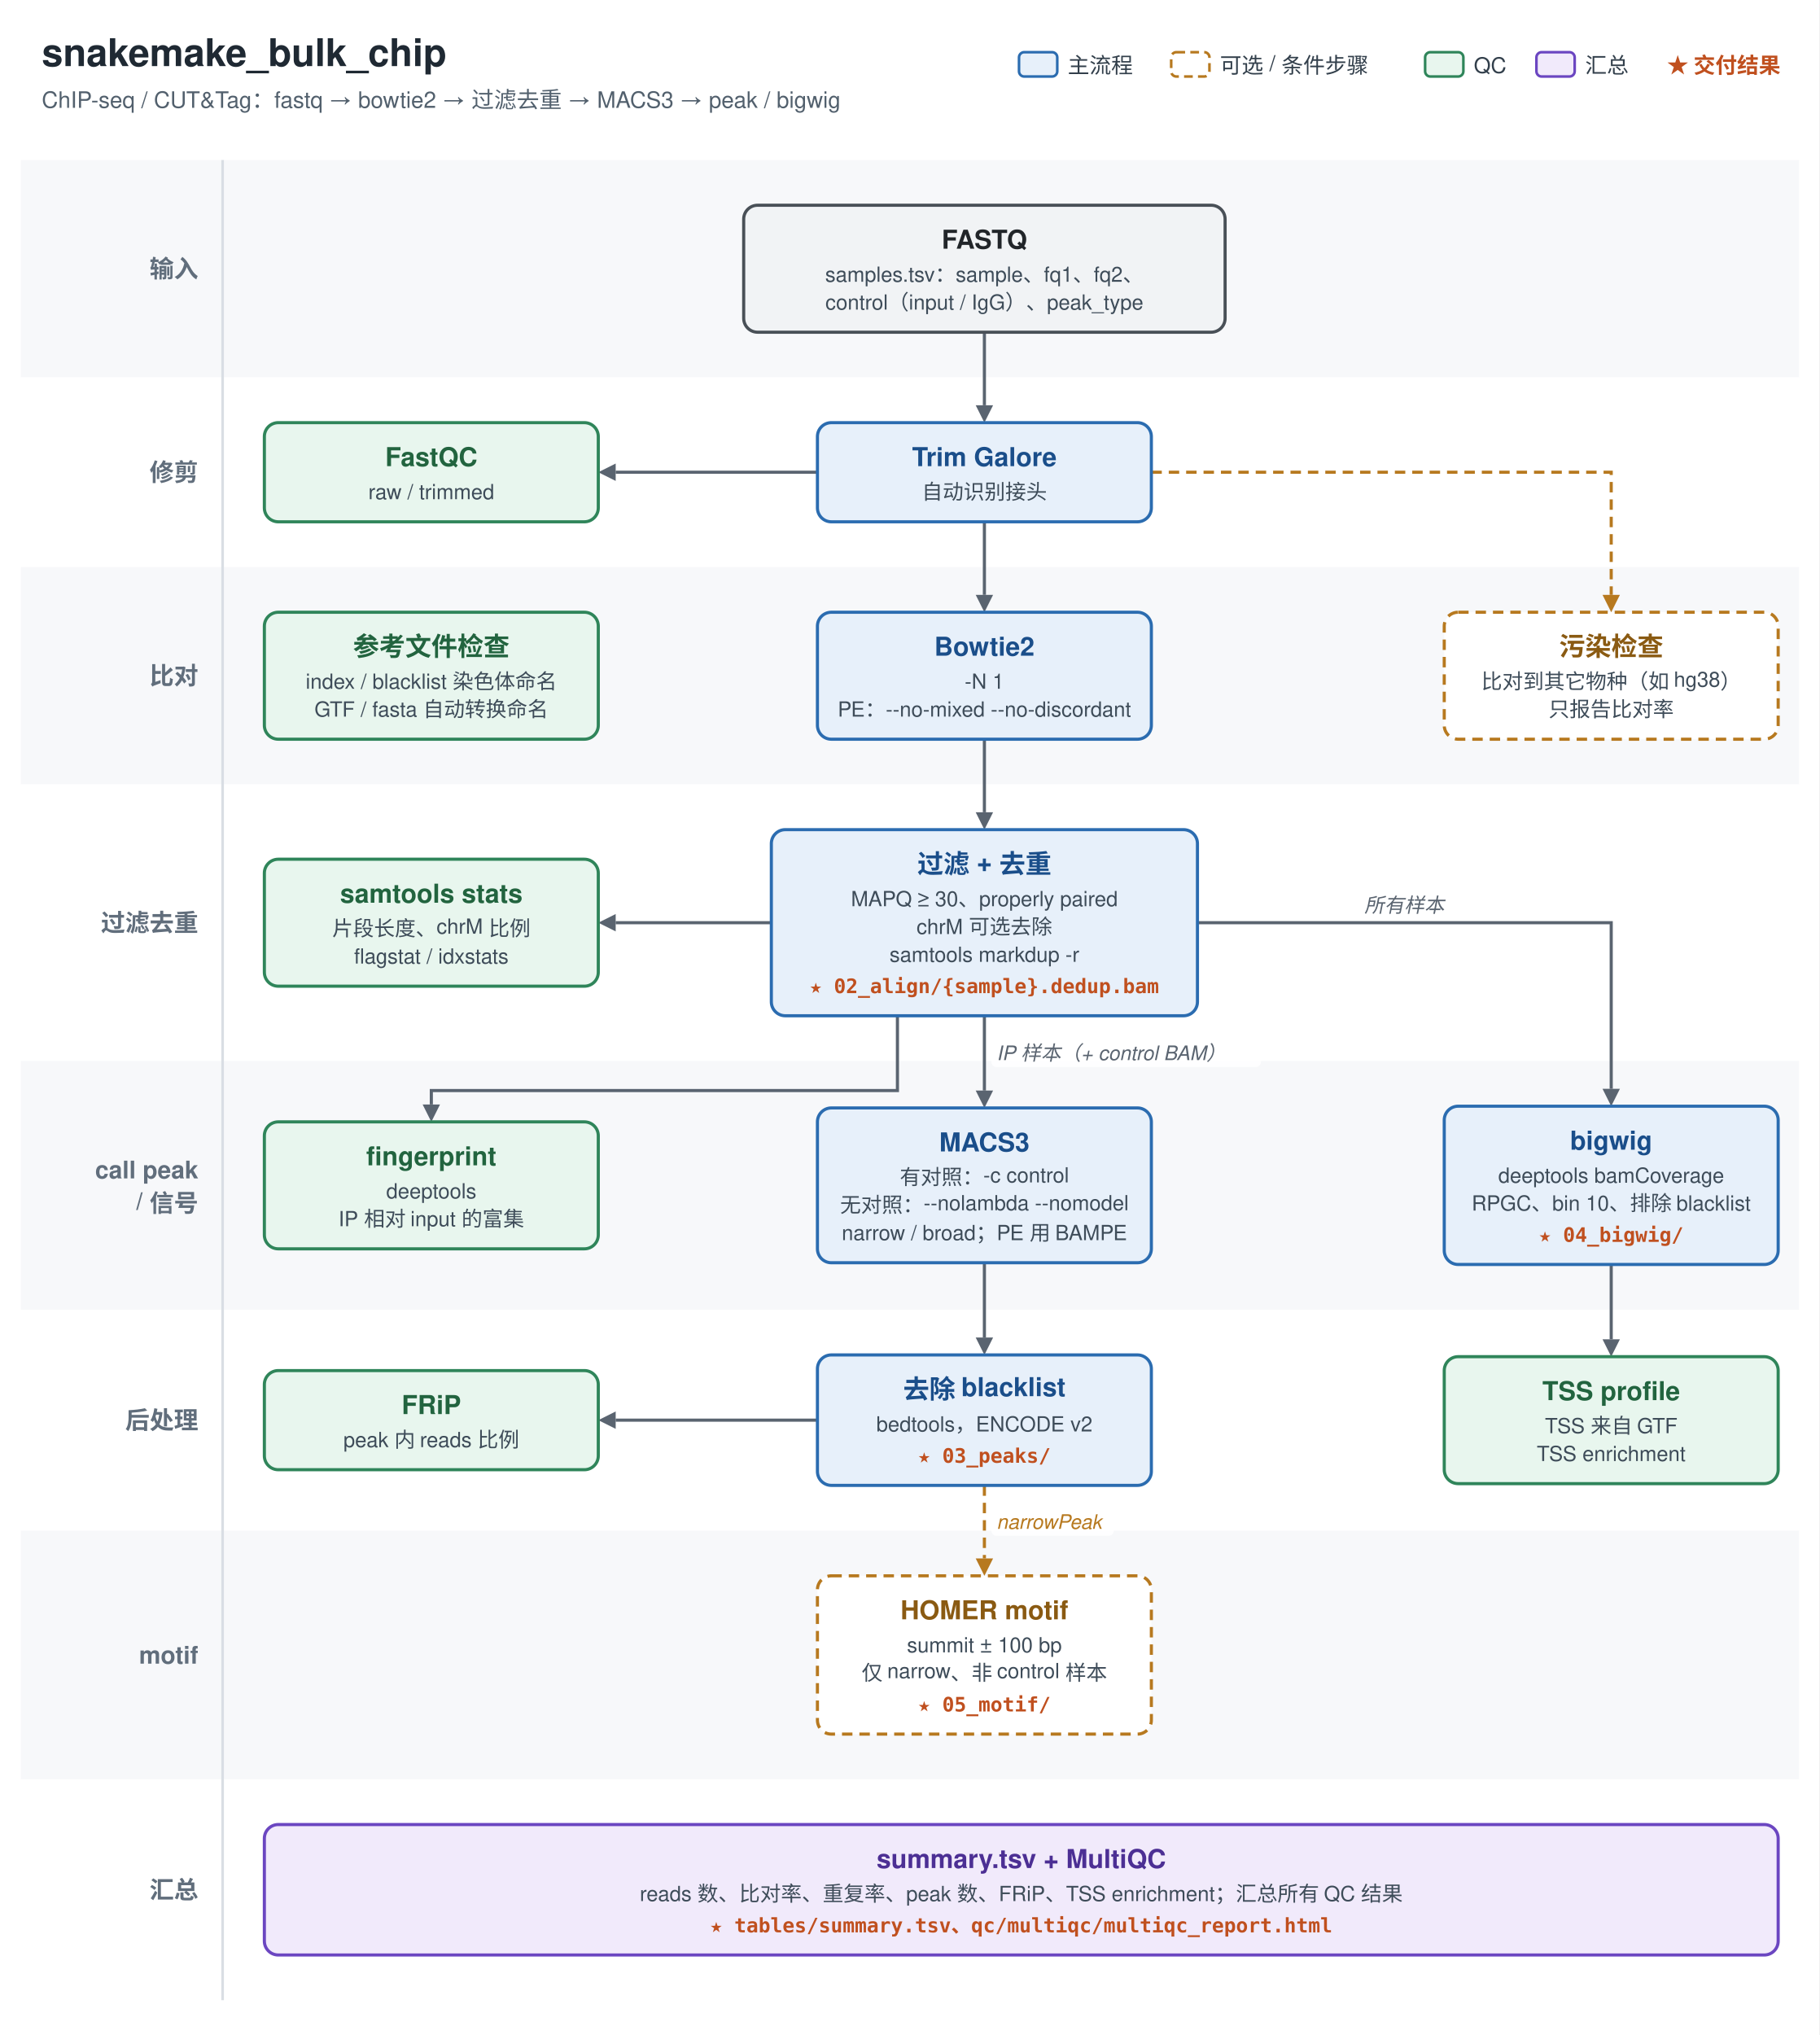
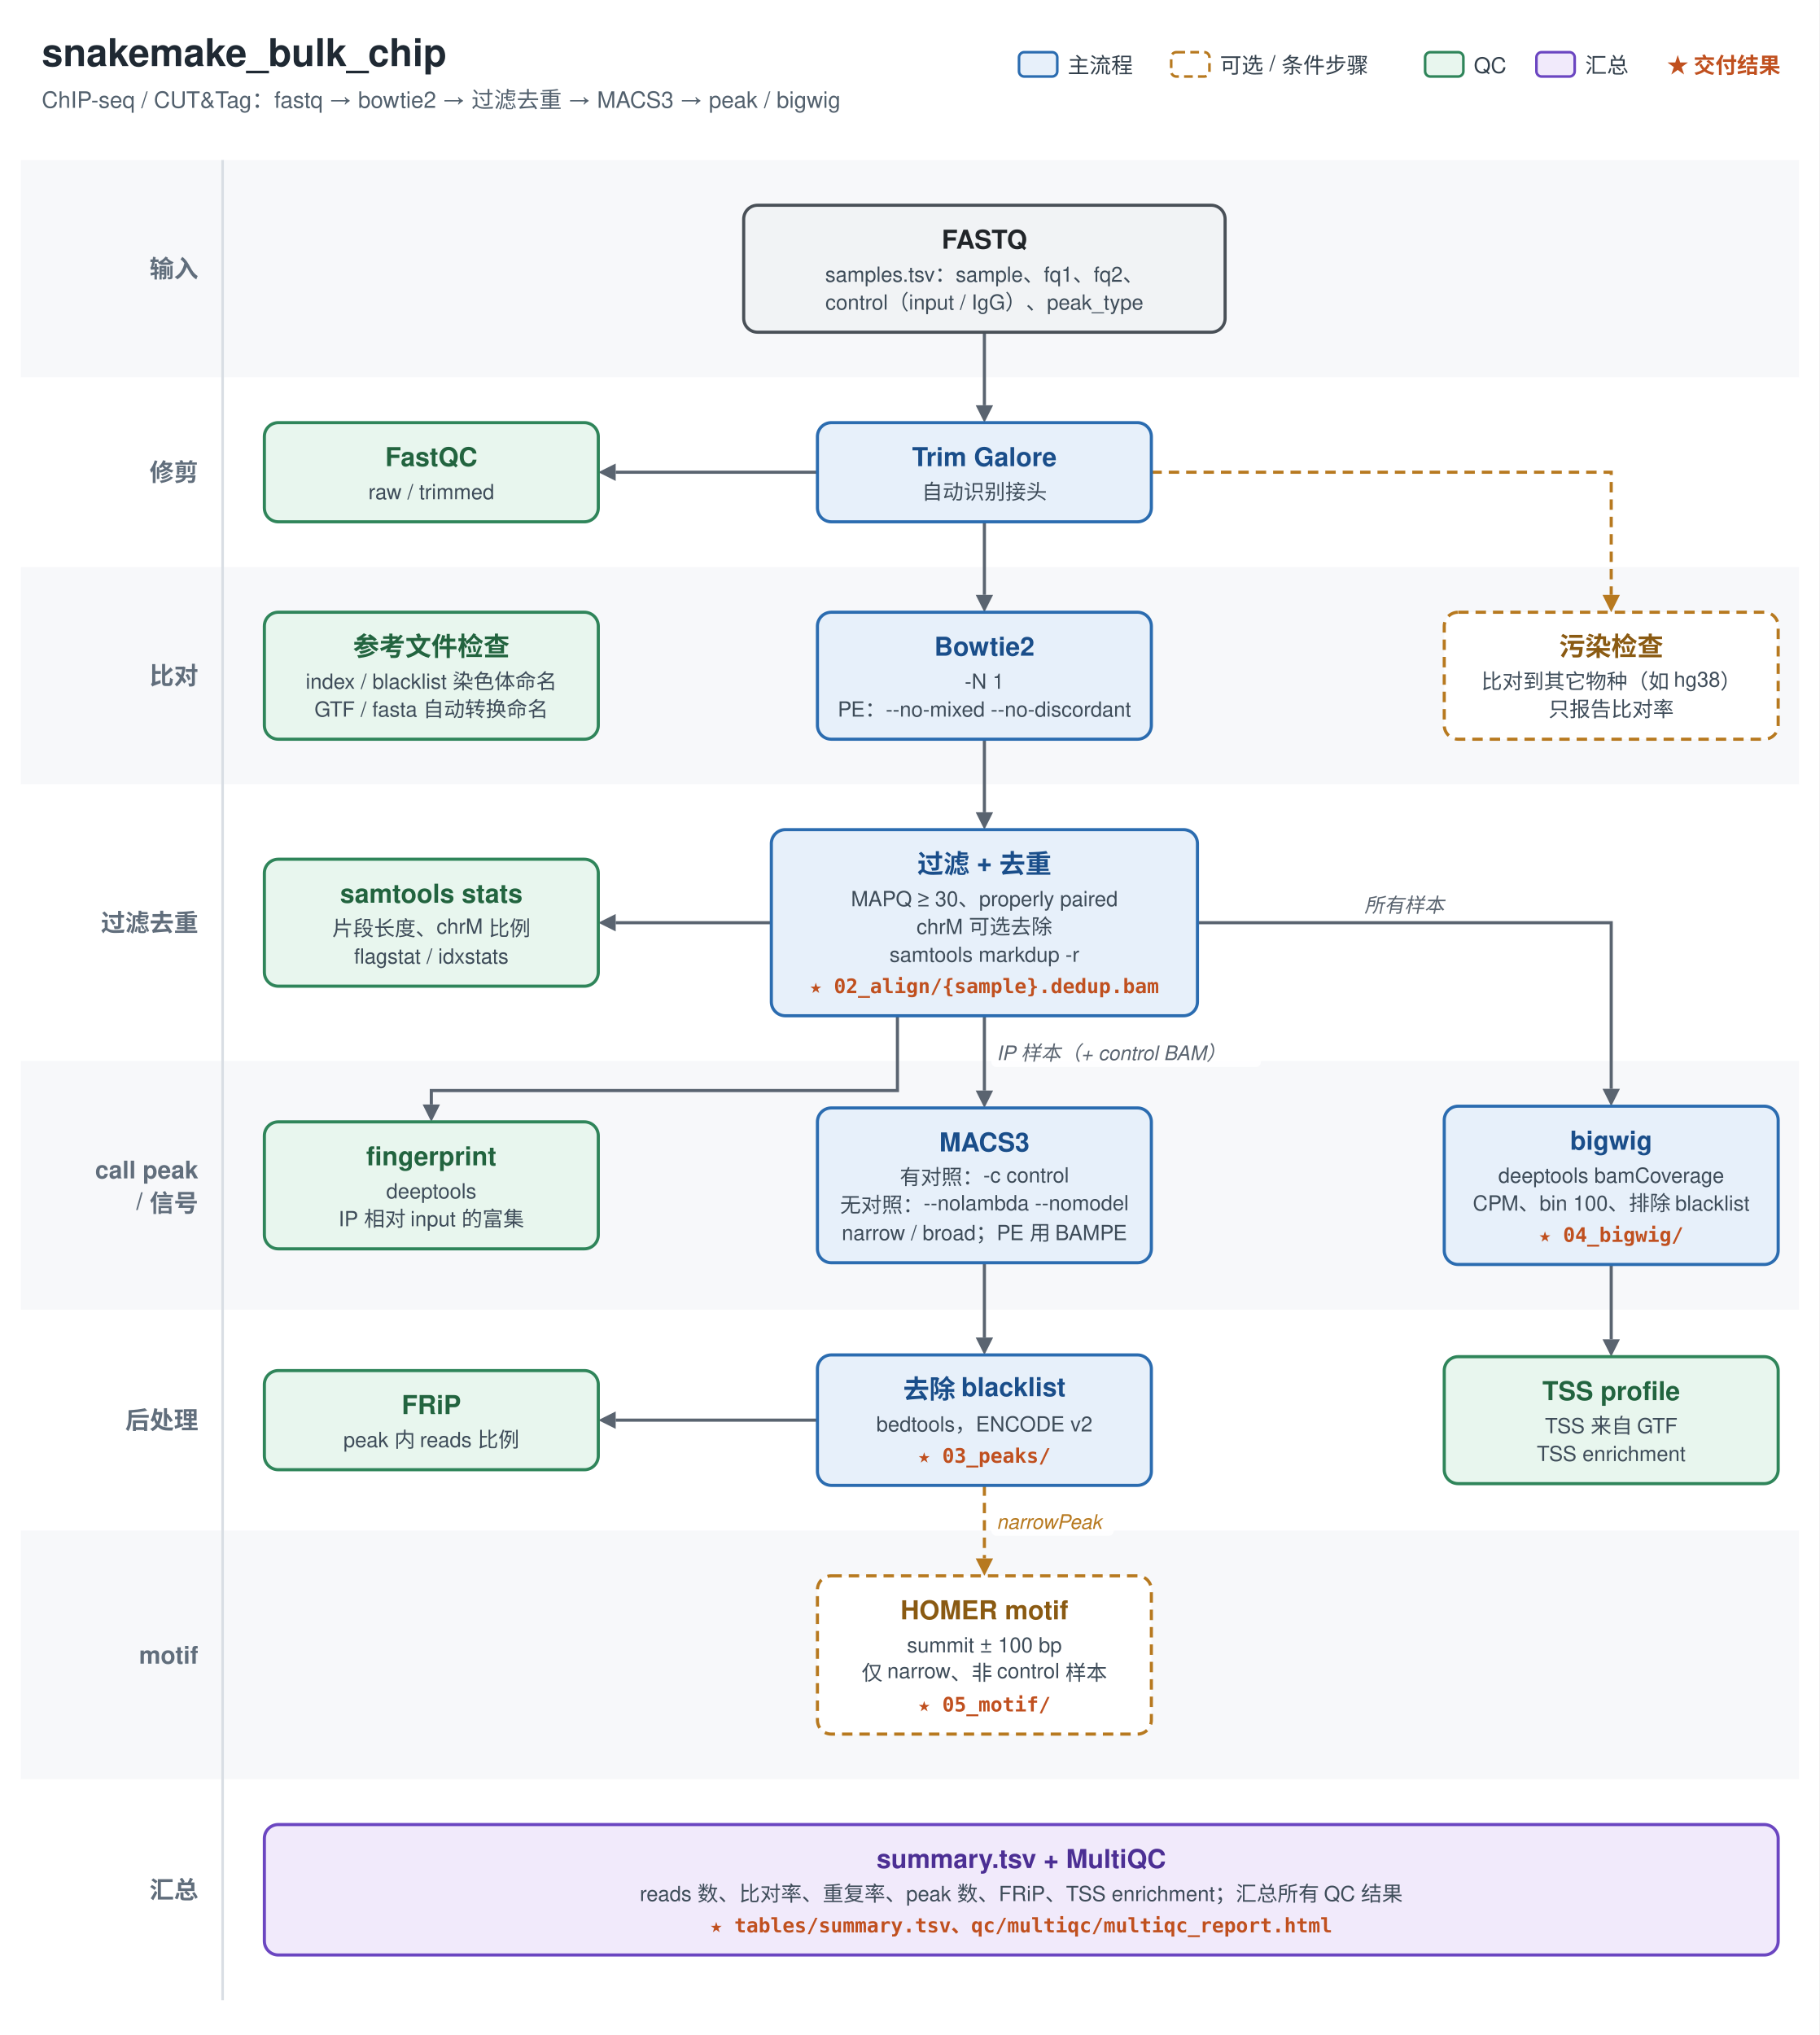
<svg xmlns="http://www.w3.org/2000/svg" width="1046" height="1170" viewBox="0 0 1046 1170" font-family="Helvetica, Arial, 'PingFang SC', 'Microsoft YaHei', 'Noto Sans CJK SC', 'WenQuanYi Micro Hei', sans-serif">
  <rect width="100%" height="100%" fill="#FFFFFF" />
  <text x="24" y="38" font-size="22" font-weight="700" fill="#1F2933">snakemake_bulk_chip</text>
  <text x="24" y="62" font-size="13" fill="#52606D">ChIP-seq / CUT&amp;Tag：fastq → bowtie2 → 过滤去重 → MACS3 → peak / bigwig</text>
  <rect x="585.9" y="30" width="22" height="14" rx="3" fill="#E7F0FA" stroke="#2B6CB0" stroke-width="1.5" />
  <text x="613.9" y="42" font-size="12.5" fill="#323F4B">主流程</text>
  <rect x="673.4" y="30" width="22" height="14" rx="3" fill="#FFFFFF" stroke="#B7791F" stroke-width="1.5" stroke-dasharray="5 3" />
  <text x="701.4" y="42" font-size="12.5" fill="#323F4B">可选 / 条件步骤</text>
  <rect x="819.4" y="30" width="22" height="14" rx="3" fill="#E8F6EE" stroke="#2F855A" stroke-width="1.5" />
  <text x="847.4" y="42" font-size="12.5" fill="#323F4B">QC</text>
  <rect x="883.4" y="30" width="22" height="14" rx="3" fill="#F1EAFB" stroke="#6B46C1" stroke-width="1.5" />
  <text x="911.4" y="42" font-size="12.5" fill="#323F4B">汇总</text>
  <text x="958.4" y="42" font-size="12.5" fill="#C0501F" font-weight="700">★ 交付结果</text>
  <rect x="12" y="92" width="1022.4" height="125" fill="#F7F8FA" />
  <text x="114" y="159.5" text-anchor="end" font-size="14" font-weight="700" fill="#616E7C">输入</text>
  <rect x="12" y="217" width="1022.4" height="109" fill="#FFFFFF" />
  <text x="114" y="276.5" text-anchor="end" font-size="14" font-weight="700" fill="#616E7C">修剪</text>
  <rect x="12" y="326" width="1022.4" height="125" fill="#F7F8FA" />
  <text x="114" y="393.5" text-anchor="end" font-size="14" font-weight="700" fill="#616E7C">比对</text>
  <rect x="12" y="451" width="1022.4" height="159" fill="#FFFFFF" />
  <text x="114" y="535.5" text-anchor="end" font-size="14" font-weight="700" fill="#616E7C">过滤去重</text>
  <rect x="12" y="610" width="1022.4" height="143" fill="#F7F8FA" />
  <text x="114" y="677.5" text-anchor="end" font-size="14" font-weight="700" fill="#616E7C">call peak</text>
  <text x="114" y="695.5" text-anchor="end" font-size="14" font-weight="700" fill="#616E7C">/ 信号</text>
  <rect x="12" y="753" width="1022.4" height="127" fill="#FFFFFF" />
  <text x="114" y="821.5" text-anchor="end" font-size="14" font-weight="700" fill="#616E7C">后处理</text>
  <rect x="12" y="880" width="1022.4" height="143" fill="#F7F8FA" />
  <text x="114" y="956.5" text-anchor="end" font-size="14" font-weight="700" fill="#616E7C">motif</text>
  <rect x="12" y="1023" width="1022.4" height="127" fill="#FFFFFF" />
  <text x="114" y="1091.5" text-anchor="end" font-size="14" font-weight="700" fill="#616E7C">汇总</text>
  <line x1="128" y1="92" x2="128" y2="1150" stroke="#D9DEE4" stroke-width="1.5" />
  <path d="M566.0,191.0 L566.0,233.0" fill="none" stroke="#5A6470" stroke-width="1.8" />
  <polygon points="566.0,243.0 561.0,233.0 571.0,233.0" fill="#5A6470" />
  <path d="M470.0,271.5 L354.0,271.5" fill="none" stroke="#5A6470" stroke-width="1.8" />
  <polygon points="344.0,271.5 354.0,266.5 354.0,276.5" fill="#5A6470" />
  <path d="M566.0,300.0 L566.0,342.0" fill="none" stroke="#5A6470" stroke-width="1.8" />
  <polygon points="566.0,352.0 561.0,342.0 571.0,342.0" fill="#5A6470" />
  <path d="M662.0,271.5 L926.4,271.5 L926.4,342.0" fill="none" stroke="#B7791F" stroke-width="1.8" stroke-dasharray="6 4" />
  <polygon points="926.4,352.0 921.4,342.0 931.4,342.0" fill="#B7791F" />
  <path d="M566.0,425.0 L566.0,467.0" fill="none" stroke="#5A6470" stroke-width="1.8" />
  <polygon points="566.0,477.0 561.0,467.0 571.0,467.0" fill="#5A6470" />
  <path d="M443.5,530.5 L354.0,530.5" fill="none" stroke="#5A6470" stroke-width="1.8" />
  <polygon points="344.0,530.5 354.0,525.5 354.0,535.5" fill="#5A6470" />
  <path d="M566.0,584.0 L566.0,627.0" fill="none" stroke="#5A6470" stroke-width="1.8" />
  <polygon points="566.0,637.0 561.0,627.0 571.0,627.0" fill="#5A6470" />
  <rect x="570.0" y="597.5" width="155.0" height="16" rx="3" fill="#FFFFFF" opacity="0.92" />
  <text x="573.0" y="609.5" text-anchor="start" font-size="11.5" font-style="italic" fill="#5A6470">IP 样本（+ control BAM）</text>
  <path d="M688.5,530.5 L926.4,530.5 L926.4,626.0" fill="none" stroke="#5A6470" stroke-width="1.8" />
  <polygon points="926.4,636.0 921.4,626.0 931.4,626.0" fill="#5A6470" />
  <rect x="781.5" y="512.5" width="52.0" height="16" rx="3" fill="#FFFFFF" opacity="0.92" />
  <text x="807.5" y="524.5" text-anchor="middle" font-size="11.5" font-style="italic" fill="#5A6470">所有样本</text>
  <path d="M566.0,726.0 L566.0,769.0" fill="none" stroke="#5A6470" stroke-width="1.8" />
  <polygon points="566.0,779.0 561.0,769.0 571.0,769.0" fill="#5A6470" />
  <path d="M470.0,816.5 L354.0,816.5" fill="none" stroke="#5A6470" stroke-width="1.8" />
  <polygon points="344.0,816.5 354.0,811.5 354.0,821.5" fill="#5A6470" />
  <path d="M926.4,727.0 L926.4,770.0" fill="none" stroke="#5A6470" stroke-width="1.8" />
  <polygon points="926.4,780.0 921.4,770.0 931.4,770.0" fill="#5A6470" />
  <path d="M566.0,854.0 L566.0,896.0" fill="none" stroke="#B7791F" stroke-width="1.8" stroke-dasharray="6 4" />
  <polygon points="566.0,906.0 561.0,896.0 571.0,896.0" fill="#B7791F" />
  <rect x="570.0" y="867.0" width="70.4" height="16" rx="3" fill="#FFFFFF" opacity="0.92" />
  <text x="573.0" y="879.0" text-anchor="start" font-size="11.5" font-style="italic" fill="#B7791F">narrowPeak</text>
  <path d="M516.0,584.0 L516.0,627.0 L248.0,627.0 L248.0,635.0" fill="none" stroke="#5A6470" stroke-width="1.8" />
  <polygon points="248.0,645.0 243.0,635.0 253.0,635.0" fill="#5A6470" />
  <rect x="427.6" y="118.0" width="276.8" height="73.0" rx="8" fill="#F1F3F5" stroke="#495057" stroke-width="1.8" />
  <text x="566.0" y="143.0" text-anchor="middle" font-size="15" font-weight="700" fill="#212529">FASTQ</text>
  <text x="566.0" y="162.0" text-anchor="middle" font-size="12" fill="#3E4C59">samples.tsv：sample、fq1、fq2、</text>
  <text x="566.0" y="178.0" text-anchor="middle" font-size="12" fill="#3E4C59">control（input / IgG）、peak_type</text>
  <rect x="152.0" y="243.0" width="192.0" height="57.0" rx="8" fill="#E8F6EE" stroke="#2F855A" stroke-width="1.8" />
  <text x="248.0" y="268.0" text-anchor="middle" font-size="15" font-weight="700" fill="#22643F">FastQC</text>
  <text x="248.0" y="287.0" text-anchor="middle" font-size="12" fill="#3E4C59">raw / trimmed</text>
  <rect x="470.0" y="243.0" width="192.0" height="57.0" rx="8" fill="#E7F0FA" stroke="#2B6CB0" stroke-width="1.8" />
  <text x="566.0" y="268.0" text-anchor="middle" font-size="15" font-weight="700" fill="#1A4E8A">Trim Galore</text>
  <text x="566.0" y="287.0" text-anchor="middle" font-size="12" fill="#3E4C59">自动识别接头</text>
  <rect x="152.0" y="352.0" width="192.0" height="73.0" rx="8" fill="#E8F6EE" stroke="#2F855A" stroke-width="1.8" />
  <text x="248.0" y="377.0" text-anchor="middle" font-size="15" font-weight="700" fill="#22643F">参考文件检查</text>
  <text x="248.0" y="396.0" text-anchor="middle" font-size="12" fill="#3E4C59">index / blacklist 染色体命名</text>
  <text x="248.0" y="412.0" text-anchor="middle" font-size="12" fill="#3E4C59">GTF / fasta 自动转换命名</text>
  <rect x="470.0" y="352.0" width="192.0" height="73.0" rx="8" fill="#E7F0FA" stroke="#2B6CB0" stroke-width="1.8" />
  <text x="566.0" y="377.0" text-anchor="middle" font-size="15" font-weight="700" fill="#1A4E8A">Bowtie2</text>
  <text x="566.0" y="396.0" text-anchor="middle" font-size="12" fill="#3E4C59">-N 1</text>
  <text x="566.0" y="412.0" text-anchor="middle" font-size="12" fill="#3E4C59">PE：--no-mixed --no-discordant</text>
  <rect x="830.4" y="352.0" width="192.0" height="73.0" rx="8" fill="#FFFFFF" stroke="#B7791F" stroke-width="1.8" stroke-dasharray="6 4" />
  <text x="926.4" y="377.0" text-anchor="middle" font-size="15" font-weight="700" fill="#8A5A12">污染检查</text>
  <text x="926.4" y="396.0" text-anchor="middle" font-size="12" fill="#3E4C59">比对到其它物种（如 hg38）</text>
  <text x="926.4" y="412.0" text-anchor="middle" font-size="12" fill="#3E4C59">只报告比对率</text>
  <rect x="152.0" y="494.0" width="192.0" height="73.0" rx="8" fill="#E8F6EE" stroke="#2F855A" stroke-width="1.8" />
  <text x="248.0" y="519.0" text-anchor="middle" font-size="15" font-weight="700" fill="#22643F">samtools stats</text>
  <text x="248.0" y="538.0" text-anchor="middle" font-size="12" fill="#3E4C59">片段长度、chrM 比例</text>
  <text x="248.0" y="554.0" text-anchor="middle" font-size="12" fill="#3E4C59">flagstat / idxstats</text>
  <rect x="443.5" y="477.0" width="245.0" height="107.0" rx="8" fill="#E7F0FA" stroke="#2B6CB0" stroke-width="1.8" />
  <text x="566.0" y="502.0" text-anchor="middle" font-size="15" font-weight="700" fill="#1A4E8A">过滤 + 去重</text>
  <text x="566.0" y="521.0" text-anchor="middle" font-size="12" fill="#3E4C59">MAPQ ≥ 30、properly paired</text>
  <text x="566.0" y="537.0" text-anchor="middle" font-size="12" fill="#3E4C59">chrM 可选去除</text>
  <text x="566.0" y="553.0" text-anchor="middle" font-size="12" fill="#3E4C59">samtools markdup -r</text>
  <text x="566.0" y="571.0" text-anchor="middle" font-size="11.5" font-weight="700" font-family="Menlo, Consolas, 'DejaVu Sans Mono', monospace" fill="#C0501F">★ 02_align/{sample}.dedup.bam</text>
  <rect x="470.0" y="637.0" width="192.0" height="89.0" rx="8" fill="#E7F0FA" stroke="#2B6CB0" stroke-width="1.8" />
  <text x="566.0" y="662.0" text-anchor="middle" font-size="15" font-weight="700" fill="#1A4E8A">MACS3</text>
  <text x="566.0" y="681.0" text-anchor="middle" font-size="12" fill="#3E4C59">有对照：-c control</text>
  <text x="566.0" y="697.0" text-anchor="middle" font-size="12" fill="#3E4C59">无对照：--nolambda --nomodel</text>
  <text x="566.0" y="713.0" text-anchor="middle" font-size="12" fill="#3E4C59">narrow / broad；PE 用 BAMPE</text>
  <rect x="830.4" y="636.0" width="192.0" height="91.0" rx="8" fill="#E7F0FA" stroke="#2B6CB0" stroke-width="1.8" />
  <text x="926.4" y="661.0" text-anchor="middle" font-size="15" font-weight="700" fill="#1A4E8A">bigwig</text>
  <text x="926.4" y="680.0" text-anchor="middle" font-size="12" fill="#3E4C59">deeptools bamCoverage</text>
-   <text x="926.4" y="696.0" text-anchor="middle" font-size="12" fill="#3E4C59">RPGC、bin 10、排除 blacklist</text>
+   <text x="926.4" y="696.0" text-anchor="middle" font-size="12" fill="#3E4C59">CPM、bin 100、排除 blacklist</text>
  <text x="926.4" y="714.0" text-anchor="middle" font-size="11.5" font-weight="700" font-family="Menlo, Consolas, 'DejaVu Sans Mono', monospace" fill="#C0501F">★ 04_bigwig/</text>
  <rect x="152.0" y="788.0" width="192.0" height="57.0" rx="8" fill="#E8F6EE" stroke="#2F855A" stroke-width="1.8" />
  <text x="248.0" y="813.0" text-anchor="middle" font-size="15" font-weight="700" fill="#22643F">FRiP</text>
  <text x="248.0" y="832.0" text-anchor="middle" font-size="12" fill="#3E4C59">peak 内 reads 比例</text>
  <rect x="470.0" y="779.0" width="192.0" height="75.0" rx="8" fill="#E7F0FA" stroke="#2B6CB0" stroke-width="1.8" />
  <text x="566.0" y="804.0" text-anchor="middle" font-size="15" font-weight="700" fill="#1A4E8A">去除 blacklist</text>
  <text x="566.0" y="823.0" text-anchor="middle" font-size="12" fill="#3E4C59">bedtools，ENCODE v2</text>
  <text x="566.0" y="841.0" text-anchor="middle" font-size="11.5" font-weight="700" font-family="Menlo, Consolas, 'DejaVu Sans Mono', monospace" fill="#C0501F">★ 03_peaks/</text>
  <rect x="830.4" y="780.0" width="192.0" height="73.0" rx="8" fill="#E8F6EE" stroke="#2F855A" stroke-width="1.8" />
  <text x="926.4" y="805.0" text-anchor="middle" font-size="15" font-weight="700" fill="#22643F">TSS profile</text>
  <text x="926.4" y="824.0" text-anchor="middle" font-size="12" fill="#3E4C59">TSS 来自 GTF</text>
  <text x="926.4" y="840.0" text-anchor="middle" font-size="12" fill="#3E4C59">TSS enrichment</text>
  <rect x="470.0" y="906.0" width="192.0" height="91.0" rx="8" fill="#FFFFFF" stroke="#B7791F" stroke-width="1.8" stroke-dasharray="6 4" />
  <text x="566.0" y="931.0" text-anchor="middle" font-size="15" font-weight="700" fill="#8A5A12">HOMER motif</text>
  <text x="566.0" y="950.0" text-anchor="middle" font-size="12" fill="#3E4C59">summit ± 100 bp</text>
  <text x="566.0" y="966.0" text-anchor="middle" font-size="12" fill="#3E4C59">仅 narrow、非 control 样本</text>
  <text x="566.0" y="984.0" text-anchor="middle" font-size="11.5" font-weight="700" font-family="Menlo, Consolas, 'DejaVu Sans Mono', monospace" fill="#C0501F">★ 05_motif/</text>
  <rect x="152.0" y="1049.0" width="870.4" height="75.0" rx="8" fill="#F1EAFB" stroke="#6B46C1" stroke-width="1.8" />
  <text x="587.2" y="1074.0" text-anchor="middle" font-size="15" font-weight="700" fill="#4C2F94">summary.tsv + MultiQC</text>
  <text x="587.2" y="1093.0" text-anchor="middle" font-size="12" fill="#3E4C59">reads 数、比对率、重复率、peak 数、FRiP、TSS enrichment；汇总所有 QC 结果</text>
  <text x="587.2" y="1111.0" text-anchor="middle" font-size="11.5" font-weight="700" font-family="Menlo, Consolas, 'DejaVu Sans Mono', monospace" fill="#C0501F">★ tables/summary.tsv、qc/multiqc/multiqc_report.html</text>
  <rect x="152.0" y="645.0" width="192.0" height="73.0" rx="8" fill="#E8F6EE" stroke="#2F855A" stroke-width="1.8" />
  <text x="248.0" y="670.0" text-anchor="middle" font-size="15" font-weight="700" fill="#22643F">fingerprint</text>
  <text x="248.0" y="689.0" text-anchor="middle" font-size="12" fill="#3E4C59">deeptools</text>
  <text x="248.0" y="705.0" text-anchor="middle" font-size="12" fill="#3E4C59">IP 相对 input 的富集</text>
</svg>
